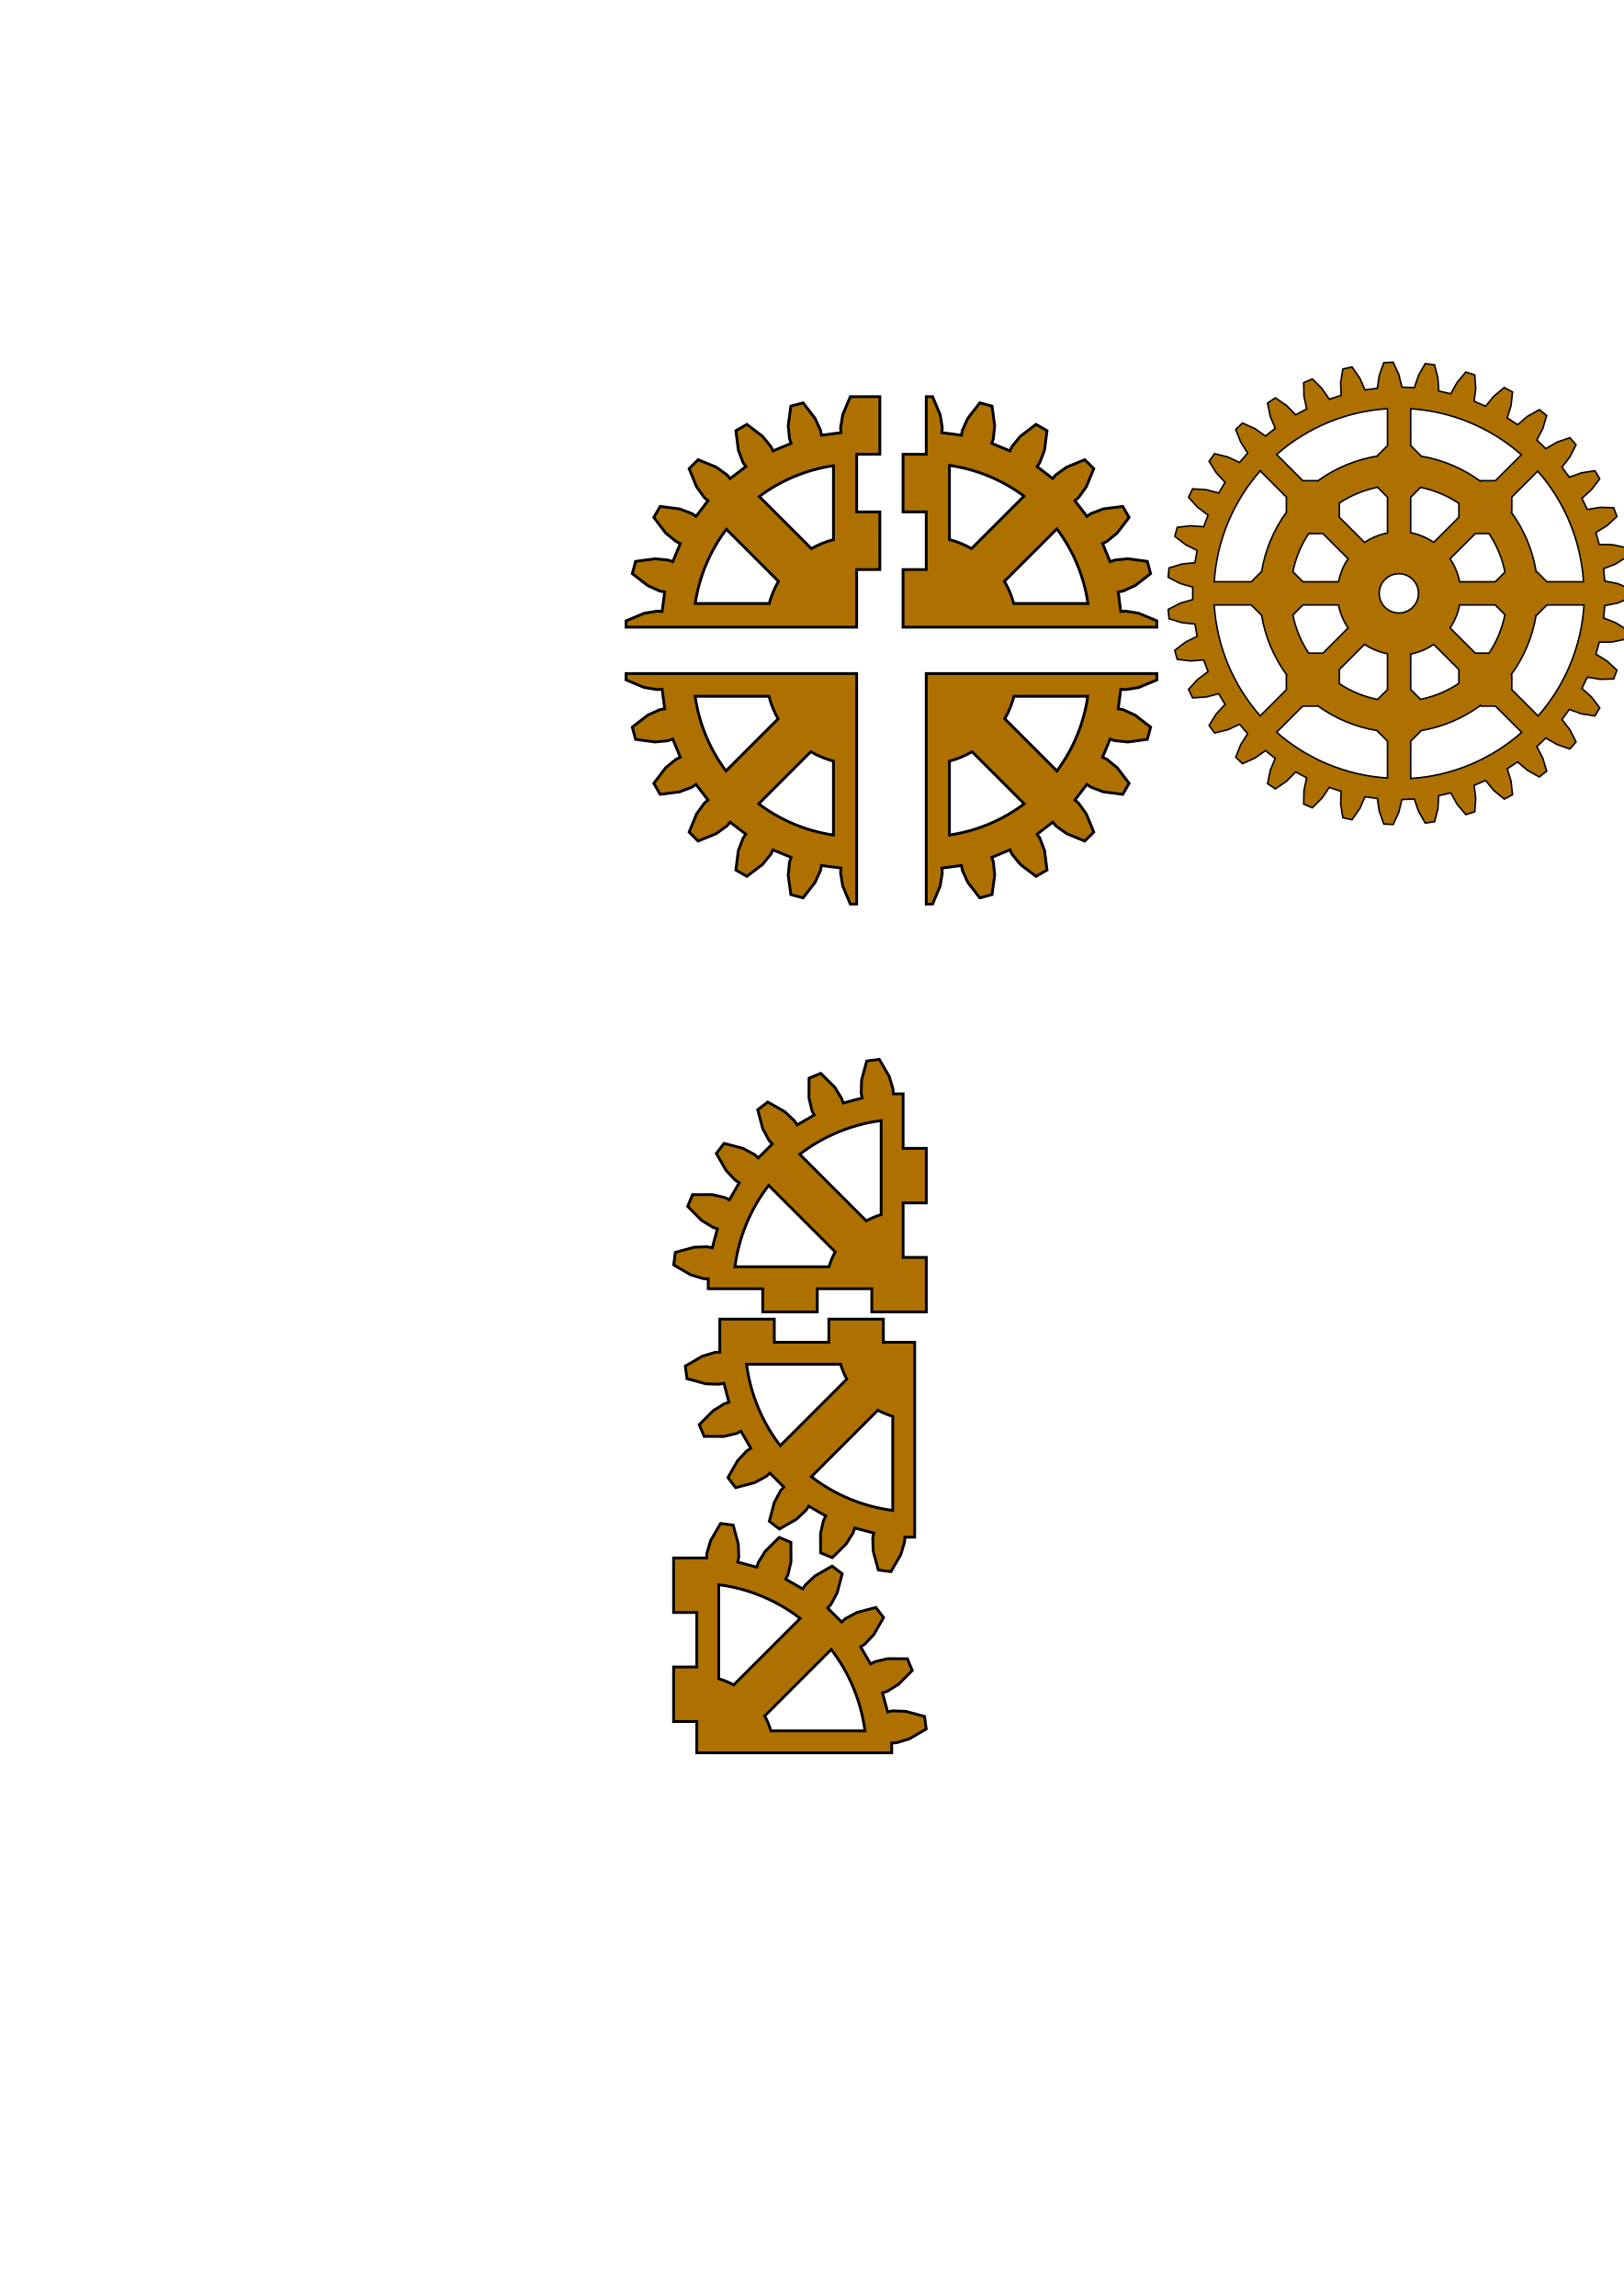
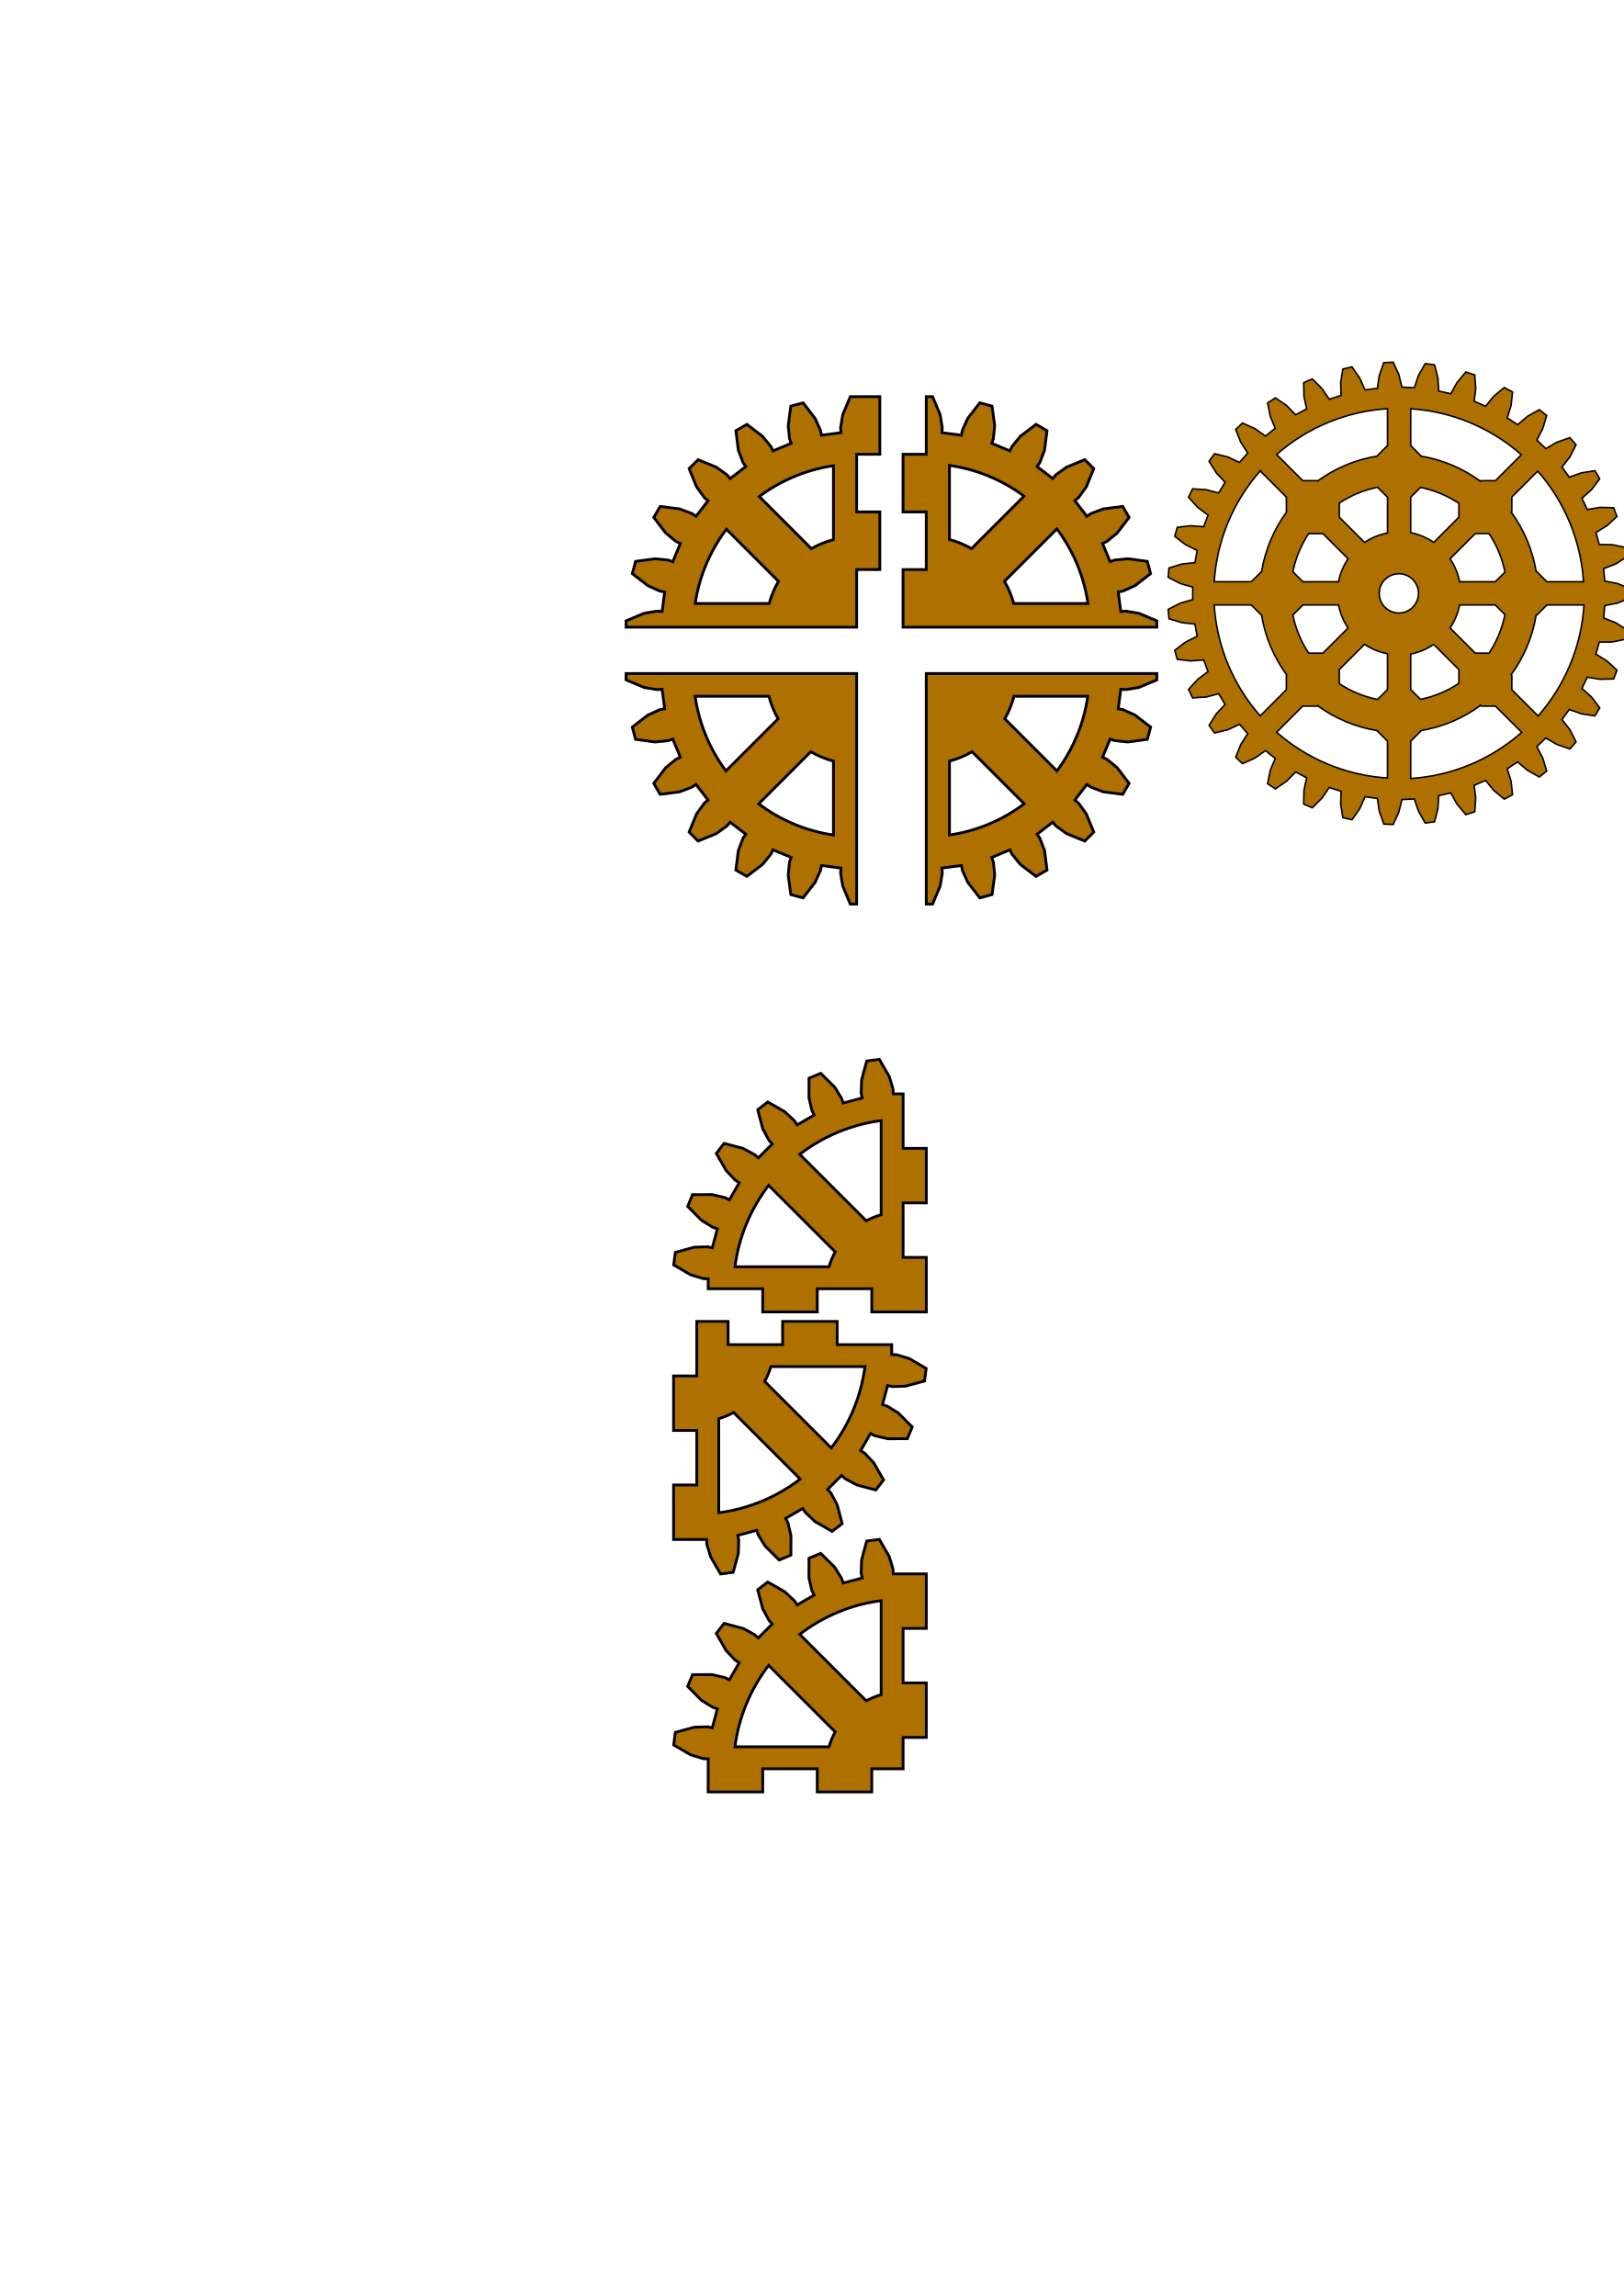
<svg xmlns="http://www.w3.org/2000/svg" width="210mm" height="297mm" viewBox="0 0 210 297" version="1.1" id="svg903">
  <defs id="defs900" />
  <g id="layer1">
    <path id="path29348" style="fill:#ae7100;fill-opacity:1;stroke:#000000;stroke-width:1.362" d="m 415.646,193.924 -3.705,8.854 -1.043,6.369 0.193,2.389 -9.559,1.258 -0.432,-2.357 -2.656,-5.881 -5.869,-7.594 -5.994,1.605 -1.287,9.512 0.641,6.422 0.805,2.258 -8.906,3.688 -1.027,-2.164 -4.09,-4.994 -7.633,-5.814 -5.375,3.102 1.219,9.52 2.281,6.037 1.361,1.973 -7.648,5.869 -1.553,-1.826 -5.242,-3.766 -8.879,-3.641 -4.387,4.389 3.641,8.879 3.766,5.24 1.824,1.553 -5.867,7.648 -1.973,-1.359 -6.037,-2.283 -9.52,-1.217 -3.104,5.373 5.814,7.635 4.996,4.088 2.164,1.027 -3.689,8.906 -2.258,-0.803 -6.422,-0.641 -9.51,1.285 -1.605,5.994 7.592,5.869 5.883,2.656 2.357,0.434 -1.26,9.557 -2.389,-0.191 -6.369,1.043 -8.852,3.703 v 3.104 H 418.748 V 278.453 H 430.088 V 250.276 H 418.748 V 222.1 h 11.34 v -28.176 h -5.625 z m -8.236,33.764 v 36.133 c -3.774,0.989 -7.401,2.473 -10.787,4.412 l -25.479,-25.479 c 10.648,-7.96 23.112,-13.138 36.266,-15.066 z m -52.344,31.059 25.467,25.467 c -1.984,3.397 -3.507,7.043 -4.529,10.842 h -36.174 c 1.972,-13.184 7.209,-25.666 15.236,-36.309 z" transform="scale(0.2645833)" />
    <path id="path27666" style="fill:#ae7100;fill-opacity:1;stroke:#000000;stroke-width:0.2;stroke-miterlimit:4;stroke-dasharray:none" d="m 180.186,46.854 -1.212,0.054 -0.589,1.667 -0.245,1.648 -1.594,0.216 -0.676,-1.523 -1.011,-1.451 -1.183,0.27 -0.281,1.745 0.052,1.666 -1.53,0.497 -0.936,-1.378 -1.254,-1.246 -1.116,0.476 0.035,1.768 0.349,1.629 -1.417,0.763 -1.167,-1.189 -1.456,-1.003 -1.012,0.669 0.35,1.733 0.634,1.541 -1.258,1.003 -1.361,-0.961 -1.612,-0.727 -0.877,0.838 0.654,1.643 0.899,1.403 -1.058,1.211 -1.511,-0.703 -1.716,-0.427 -0.713,0.982 0.937,1.5 1.135,1.22 -0.825,1.381 -1.612,-0.422 -1.764,-0.114 -0.527,1.093 1.189,1.308 1.335,0.997 -0.565,1.506 -1.662,-0.127 -1.756,0.203 -0.323,1.169 1.404,1.075 1.492,0.743 -0.287,1.583 -1.658,0.172 -1.692,0.513 -0.109,1.209 1.573,0.807 1.6,0.465 v 1.609 l -1.6,0.465 -1.573,0.807 0.109,1.208 1.692,0.513 1.658,0.172 0.287,1.583 -1.492,0.743 -1.404,1.075 0.323,1.169 1.756,0.203 1.662,-0.127 0.565,1.506 -1.335,0.998 -1.189,1.308 0.527,1.093 1.764,-0.114 1.612,-0.422 0.825,1.381 -1.135,1.22 -0.937,1.5 0.713,0.981 1.716,-0.427 1.511,-0.703 1.058,1.212 -0.899,1.403 -0.654,1.643 0.877,0.838 1.612,-0.727 1.361,-0.962 1.258,1.003 -0.634,1.541 -0.35,1.733 1.012,0.669 1.456,-1.003 1.167,-1.189 1.417,0.762 -0.349,1.63 -0.035,1.767 1.116,0.477 1.254,-1.247 0.936,-1.378 1.53,0.497 -0.052,1.666 0.281,1.745 1.183,0.27 1.011,-1.451 0.676,-1.523 1.594,0.216 0.245,1.648 0.589,1.667 1.212,0.055 0.735,-1.608 0.393,-1.62 1.607,-0.072 0.536,1.578 0.876,1.535 1.203,-0.163 0.437,-1.713 0.097,-1.664 1.568,-0.358 0.809,1.457 1.137,1.354 1.154,-0.375 0.123,-1.764 -0.202,-1.654 1.479,-0.632 1.056,1.289 1.361,1.129 1.068,-0.575 -0.193,-1.758 -0.494,-1.592 1.343,-0.886 1.27,1.079 1.54,0.869 0.949,-0.757 -0.504,-1.694 -0.77,-1.478 1.163,-1.112 1.442,0.836 1.67,0.579 0.798,-0.914 -0.798,-1.578 -1.022,-1.317 0.946,-1.301 1.568,0.564 1.747,0.272 0.622,-1.042 -1.067,-1.409 -1.24,-1.113 0.698,-1.45 1.644,0.275 1.767,-0.044 0.426,-1.136 -1.302,-1.197 -1.419,-0.874 0.428,-1.551 1.667,-0.022 1.731,-0.359 0.217,-1.194 -1.494,-0.945 -1.552,-0.606 0.144,-1.602 1.636,-0.319 1.639,-0.663 v -1.213 l -1.639,-0.662 -1.636,-0.319 -0.144,-1.602 1.552,-0.607 1.494,-0.945 -0.217,-1.194 -1.731,-0.359 -1.667,-0.023 -0.428,-1.551 1.419,-0.874 1.302,-1.196 -0.426,-1.136 -1.767,-0.044 -1.644,0.275 -0.698,-1.45 1.24,-1.113 1.067,-1.41 -0.622,-1.041 -1.747,0.272 -1.568,0.564 -0.946,-1.302 1.022,-1.317 0.798,-1.577 -0.798,-0.914 -1.67,0.579 -1.442,0.836 -1.163,-1.112 0.77,-1.478 0.504,-1.694 -0.949,-0.757 -1.54,0.868 -1.27,1.08 -1.343,-0.886 0.494,-1.592 0.193,-1.758 -1.068,-0.575 -1.361,1.129 -1.056,1.289 -1.479,-0.633 0.202,-1.654 -0.123,-1.764 -1.154,-0.375 -1.137,1.354 -0.809,1.457 -1.568,-0.358 -0.097,-1.663 -0.437,-1.713 -1.203,-0.163 -0.876,1.535 -0.536,1.578 -1.607,-0.072 -0.393,-1.62 z m -0.734,6.016 v 4.766 l -1.309,1.308 v 0.052 a 18,18 0 0 0 -7.743,3.234 l -0.056,-0.056 h -1.851 l -3.382,-3.383 a 24,24 0 0 1 14.34,-5.922 z m 3,0.005 a 24,24 0 0 1 14.312,5.945 l -3.355,3.355 -1.851,-5.29e-4 -0.081,0.081 a 18,18 0 0 0 -7.717,-3.254 v -0.057 l -1.308,-1.308 z m -19.464,8.037 3.385,3.385 -5.3e-4,1.851 0.051,0.051 a 18,18 0 0 0 -3.256,7.747 h -0.025 l -1.308,1.308 h -4.794 a 24,24 0 0 1 5.948,-14.342 z m 35.896,0.033 A 24,24 0 0 1 204.803,75.253 h -4.734 l -1.308,-1.308 h -0.085 a 18,18 0 0 0 -3.231,-7.712 l 0.086,-0.086 v -1.85 z m -20.719,2.087 1.287,1.286 v 4.63 a 8,8 0 0 0 -2.97,1.215 l -3.264,-3.264 V 65.074 a 14,14 0 0 1 4.947,-2.043 z m 5.559,0.014 a 14,14 0 0 1 4.961,2.062 v 1.793 l -3.256,3.256 a 8,8 0 0 0 -2.978,-1.251 V 64.317 Z m -12.628,5.976 3.26,3.26 a 8,8 0 0 0 -1.238,2.973 h -4.604 l -1.302,-1.302 a 14,14 0 0 1 2.044,-4.93 z m 19.71,0 h 1.779 a 14,14 0 0 1 2.059,4.977 l -1.256,1.256 h -4.611 a 8,8 0 0 0 -1.232,-2.971 z m -9.886,5.194 a 2.539,2.539 0 0 1 2.539,2.539 2.539,2.539 0 0 1 -2.539,2.54 2.539,2.539 0 0 1 -2.539,-2.54 2.539,2.539 0 0 1 2.539,-2.539 z m -23.882,4.04 h 4.794 l 1.308,1.309 h 0.025 a 18,18 0 0 0 3.256,7.747 l -0.051,0.051 5.3e-4,1.851 -3.385,3.385 a 24,24 0 0 1 -5.948,-14.343 z m 11.475,0 h 4.604 a 8,8 0 0 0 1.238,2.974 l -3.26,3.26 -1.84,-5.29e-4 a 14,14 0 0 1 -2.045,-4.931 z m 20.263,0 h 4.611 l 1.253,1.254 a 14,14 0 0 1 -2.057,4.98 h -1.778 l -3.262,-3.262 a 8,8 0 0 0 1.233,-2.971 z m 11.292,0 h 4.8 a 24,24 0 0 1 -5.941,14.355 l -3.397,-3.397 v -1.851 l -0.087,-0.087 a 18,18 0 0 0 3.231,-7.712 h 0.085 z m -23.587,5.091 a 8,8 0 0 0 2.969,1.215 v 4.631 l -1.286,1.286 a 14,14 0 0 1 -4.947,-2.042 v -1.825 z m 8.947,0.008 3.257,3.257 -5.3e-4,1.786 a 14,14 0 0 1 -4.959,2.069 l -1.274,-1.274 v -4.588 a 8,8 0 0 0 2.977,-1.251 z m 6.049,7.9 0.081,0.081 1.851,-5.2e-4 3.399,3.399 a 24,24 0 0 1 -14.356,5.968 v -4.828 l 1.308,-1.308 v -0.058 a 18,18 0 0 0 7.717,-3.253 z m -21.077,0.025 a 18,18 0 0 0 7.742,3.233 v 0.053 l 1.309,1.308 v 4.766 a 24,24 0 0 1 -14.34,-5.922 l 3.382,-3.382 h 1.851 z" />
    <path id="path29350" style="fill:#ae7100;fill-opacity:1;stroke:#000000;stroke-width:0.36" d="m 80.974,87.129 v 0.821 l 2.342,0.98 1.685,0.276 0.632,-0.051 0.333,2.529 -0.624,0.114 -1.556,0.703 -2.009,1.553 0.425,1.586 2.516,0.341 1.699,-0.169 0.597,-0.213 0.976,2.356 -0.573,0.272 -1.322,1.082 -1.538,2.02 0.821,1.422 2.519,-0.322 1.597,-0.604 0.522,-0.36 1.552,2.024 -0.483,0.411 -0.996,1.387 -0.963,2.349 1.161,1.161 2.349,-0.963 1.387,-0.996 0.411,-0.483 2.024,1.552 -0.36,0.522 -0.604,1.597 -0.322,2.519 1.422,0.821 2.02,-1.538 1.082,-1.322 0.272,-0.573 2.356,0.976 -0.213,0.597 -0.17,1.699 0.341,2.516 1.586,0.425 1.553,-2.009 0.703,-1.556 0.114,-0.624 2.529,0.333 -0.051,0.632 0.276,1.685 0.98,2.342 h 0.821 V 87.129 Z m 8.928,2.938 h 9.548 a 11.725,11.725 0 0 0 1.185,2.916 l -6.742,6.742 a 21.149,21.149 0 0 1 -3.991,-9.658 z m 14.961,7.173 a 11.725,11.725 0 0 0 2.93,1.215 v 9.56 a 21.149,21.149 0 0 1 -9.668,-4.037 z" />
    <path id="path28641" style="fill:#ae7100;fill-opacity:1;stroke:#000000;stroke-width:0.36" d="m 149.615,87.129 h -29.82 v 29.82 h 0.821 l 0.98,-2.342 0.276,-1.685 -0.051,-0.632 2.529,-0.333 0.114,0.624 0.703,1.556 1.553,2.009 1.586,-0.425 0.341,-2.516 -0.17,-1.699 -0.212,-0.597 2.356,-0.976 0.272,0.573 1.082,1.322 2.02,1.538 1.422,-0.821 -0.322,-2.519 -0.604,-1.597 -0.36,-0.522 2.024,-1.552 0.411,0.483 1.386,0.996 2.349,0.963 1.161,-1.161 -0.963,-2.349 -0.996,-1.387 -0.483,-0.411 1.553,-2.024 0.522,0.36 1.597,0.604 2.519,0.322 0.821,-1.422 -1.538,-2.02 -1.321,-1.082 -0.573,-0.272 0.976,-2.356 0.597,0.213 1.7,0.169 2.516,-0.341 0.425,-1.586 -2.009,-1.553 -1.556,-0.703 -0.624,-0.114 0.333,-2.529 0.632,0.051 1.685,-0.276 2.342,-0.98 z m -18.476,2.938 h 9.548 a 21.149,21.149 0 0 1 -3.991,9.658 l -6.742,-6.742 a 11.725,11.725 0 0 0 1.185,-2.916 z m -5.413,7.173 6.738,6.738 a 21.149,21.149 0 0 1 -9.668,4.037 v -9.56 a 11.725,11.725 0 0 0 2.93,-1.215 z" />
    <path id="path29532" style="fill:#ae7100;fill-opacity:1;stroke:#000000;stroke-width:0.36" d="m 119.795,51.309 v 7.455 h -3 v 7.455 h 3 v 7.455 h -3 v 7.455 h 32.82 v -0.821 l -2.342,-0.98 -1.685,-0.276 -0.632,0.051 -0.333,-2.529 0.624,-0.115 1.556,-0.703 2.009,-1.553 -0.425,-1.586 -2.516,-0.34 -1.7,0.17 -0.597,0.212 -0.976,-2.356 0.573,-0.272 1.321,-1.082 1.538,-2.02 -0.821,-1.422 -2.519,0.322 -1.597,0.604 -0.522,0.36 -1.553,-2.024 0.483,-0.411 0.996,-1.386 0.963,-2.349 -1.161,-1.161 -2.349,0.963 -1.386,0.996 -0.411,0.483 -2.024,-1.553 0.36,-0.522 0.604,-1.597 0.322,-2.519 -1.422,-0.821 -2.02,1.538 -1.082,1.321 -0.272,0.573 -2.356,-0.976 0.212,-0.597 0.17,-1.699 -0.341,-2.517 -1.586,-0.425 -1.553,2.009 -0.703,1.556 -0.114,0.624 -2.529,-0.333 0.051,-0.632 -0.276,-1.685 -0.98,-2.342 z m 3,8.894 c 3.497,0.499 6.813,1.866 9.646,3.975 l -6.792,6.792 c -0.895,-0.516 -1.855,-0.912 -2.854,-1.176 z m 13.896,8.211 c 2.127,2.83 3.51,6.15 4.021,9.653 h -9.6 c -0.272,-1.006 -0.677,-1.971 -1.205,-2.87 z" />
-     <path id="path34561" style="fill:#ae7100;fill-opacity:1;stroke:#000000;stroke-width:0.36" d="m 93.094,170.633 v 3 1.275 l -0.633,0.032 -1.635,0.494 -2.194,1.277 0.214,1.628 2.45,0.666 1.707,0.053 0.62,-0.133 0.66,2.464 -0.603,0.195 -1.452,0.9 -1.789,1.802 0.628,1.517 2.539,0.009 1.662,-0.39 0.564,-0.289 1.275,2.209 -0.532,0.344 -1.169,1.245 -1.262,2.203 0.999,1.303 2.455,-0.649 1.505,-0.807 0.47,-0.425 1.804,1.804 -0.425,0.47 -0.807,1.505 -0.648,2.455 1.302,0.999 2.203,-1.261 1.245,-1.169 0.345,-0.533 2.209,1.275 -0.289,0.565 -0.39,1.662 0.009,2.539 1.517,0.628 1.802,-1.789 0.9,-1.451 0.195,-0.604 2.464,0.66 -0.133,0.62 0.054,1.707 0.666,2.45 1.627,0.214 1.277,-2.194 0.493,-1.635 0.032,-0.633 h 1.276 v -25.209 h -4.052 v -3 h -7.052 v 3 h -7.053 v -3 z m 3.458,5.84 h 12.167 a 10,10 0 0 0 0.8,1.926 l -8.607,8.607 a 22,22 0 0 1 -4.36,-10.533 z m 16.985,5.943 a 10,10 0 0 0 1.926,0.8 v 12.167 a 22,22 0 0 1 -10.533,-4.36 z" />
+     <path id="path34561" style="fill:#ae7100;fill-opacity:1;stroke:#000000;stroke-width:0.36" d="m 87.118,199.142 h 3 1.275 l 0.032,0.633 0.494,1.635 1.277,2.194 1.628,-0.214 0.666,-2.45 0.053,-1.707 -0.133,-0.62 2.464,-0.66 0.195,0.603 0.9,1.452 1.802,1.789 1.517,-0.628 0.009,-2.539 -0.39,-1.662 -0.289,-0.564 2.209,-1.275 0.344,0.532 1.245,1.169 2.203,1.262 1.303,-0.999 -0.649,-2.455 -0.807,-1.505 -0.425,-0.47 1.804,-1.804 0.47,0.425 1.505,0.807 2.455,0.648 0.999,-1.302 -1.261,-2.203 -1.169,-1.245 -0.533,-0.345 1.275,-2.209 0.565,0.289 1.662,0.39 2.539,-0.009 0.628,-1.517 -1.789,-1.802 -1.451,-0.9 -0.604,-0.195 0.66,-2.464 0.62,0.133 1.707,-0.054 2.45,-0.666 0.214,-1.627 -2.194,-1.277 -1.635,-0.494 -0.633,-0.032 v -1.276 h -7.052 v -3 h -7.052 v 3 h -7.052 v -3 h -4.052 v 7.052 h -3 v 7.052 h 3 v 7.053 h -3 z m 5.84,-3.458 V 183.517 c 0.668,-0.199 1.314,-0.467 1.926,-0.8 l 8.607,8.607 c -3.067,2.354 -6.7,3.858 -10.533,4.36 z M 98.902,178.699 c 0.333,-0.612 0.602,-1.258 0.8,-1.926 h 12.167 c -0.503,3.833 -2.007,7.466 -4.36,10.533 z" />
    <path id="path35307" style="fill:#ae7100;fill-opacity:1;stroke:#000000;stroke-width:1.362" d="m 429.828,517.924 -6.152,0.811 -2.516,9.26 -0.203,6.451 0.502,2.344 -9.311,2.494 -0.736,-2.279 -3.402,-5.486 -6.811,-6.762 -5.732,2.375 -0.033,9.596 1.473,6.285 1.092,2.133 -8.348,4.82 -1.303,-2.012 -4.705,-4.418 -8.328,-4.77 -4.922,3.777 2.449,9.279 3.051,5.688 1.607,1.777 -6.818,6.816 -1.777,-1.605 -5.688,-3.051 -9.279,-2.449 -3.777,4.922 4.77,8.328 4.418,4.705 2.012,1.301 -4.82,8.35 -2.133,-1.092 -6.283,-1.475 -9.598,0.035 -2.375,5.732 6.762,6.811 5.486,3.4 2.279,0.736 -2.494,9.312 -2.344,-0.502 -6.451,0.203 -9.26,2.516 -0.811,6.152 8.293,4.828 6.18,1.865 2.393,0.121 v 4.82 h 26.654 v 11.338 h 26.656 V 630.068 h 26.654 v 11.338 h 26.654 v -26.654 H 441.465 V 588.098 h 11.338 v -26.654 h -11.338 v -26.654 h -4.822 l -0.121,-2.393 -1.865,-6.18 z m 0.898,29.936 v 45.984 a 37.795,37.795 0 0 0 -7.279,3.025 l -32.529,-32.529 a 83.15,83.15 0 0 1 39.809,-16.48 z m -54.992,31.664 32.529,32.529 a 37.795,37.795 0 0 0 -3.025,7.279 h -45.986 a 83.15,83.15 0 0 1 16.482,-39.809 z" transform="scale(0.2645833)" />
-     <path id="path35304" style="fill:#ae7100;fill-opacity:1;stroke:#000000;stroke-width:0.36" d="m 93.196,197.069 -1.277,2.194 -0.494,1.635 -0.032,0.633 h -1.275 -3 v 7.052 h 3 v 7.052 h -3 v 7.052 h 3 v 4.052 H 115.327 v -1.275 l 0.634,-0.032 1.635,-0.494 2.195,-1.277 -0.214,-1.628 -2.45,-0.666 -1.707,-0.054 -0.62,0.133 -0.66,-2.464 0.604,-0.195 1.451,-0.9 1.789,-1.802 -0.628,-1.517 -2.539,-0.009 -1.662,0.39 -0.565,0.289 -1.275,-2.209 0.532,-0.345 1.169,-1.245 1.261,-2.203 -0.999,-1.302 -2.455,0.648 -1.505,0.807 -0.47,0.425 -1.804,-1.804 0.425,-0.47 0.807,-1.505 0.649,-2.455 -1.303,-0.999 -2.203,1.261 -1.245,1.169 -0.344,0.532 -2.209,-1.275 0.289,-0.564 0.39,-1.662 -0.009,-2.539 -1.517,-0.628 -1.802,1.789 -0.9,1.451 -0.195,0.604 -2.464,-0.66 0.133,-0.62 -0.054,-1.707 -0.666,-2.45 z m -0.237,7.92 a 22,22 0 0 1 10.532,4.36 l -8.603,8.603 a 10,10 0 0 0 -1.93,-0.799 z m 14.55,8.378 a 22,22 0 0 1 4.36,10.533 H 99.705 a 10,10 0 0 0 -0.799,-1.93 z" />
+     <path id="path35304" style="fill:#ae7100;fill-opacity:1;stroke:#000000;stroke-width:0.36" d="m 87.132,225.721 2.194,1.277 1.635,0.494 0.633,0.032 v 1.275 3 h 7.052 v -3 h 7.052 v 3 h 7.052 v -3 h 4.052 v -4.052 h 3 v -7.052 h -3 v -7.052 h 3 v -7.052 l -3,1.4e-4 h -1.275 l -0.032,-0.634 -0.494,-1.635 -1.277,-2.195 -1.628,0.214 -0.666,2.45 -0.054,1.707 0.133,0.62 -2.464,0.66 -0.195,-0.604 -0.9,-1.451 -1.802,-1.789 -1.517,0.628 -0.009,2.539 0.39,1.662 0.289,0.565 -2.209,1.275 -0.345,-0.532 -1.245,-1.169 -2.203,-1.261 -1.302,0.999 0.648,2.455 0.807,1.505 0.425,0.47 -1.804,1.804 -0.47,-0.425 -1.505,-0.807 -2.455,-0.649 -0.999,1.303 1.261,2.203 1.169,1.245 0.532,0.344 -1.275,2.209 -0.564,-0.289 -1.662,-0.39 -2.539,0.009 -0.628,1.517 1.789,1.802 1.451,0.9 0.604,0.195 -0.66,2.464 -0.62,-0.133 -1.707,0.054 -2.45,0.666 z m 7.92,0.237 c 0.503,-3.833 2.007,-7.466 4.36,-10.532 l 8.603,8.603 c -0.333,0.614 -0.601,1.26 -0.799,1.93 z m 8.378,-14.55 c 3.067,-2.354 6.7,-3.858 10.533,-4.36 v 12.164 c -0.669,0.198 -1.316,0.466 -1.93,0.799 z" />
  </g>
</svg>
